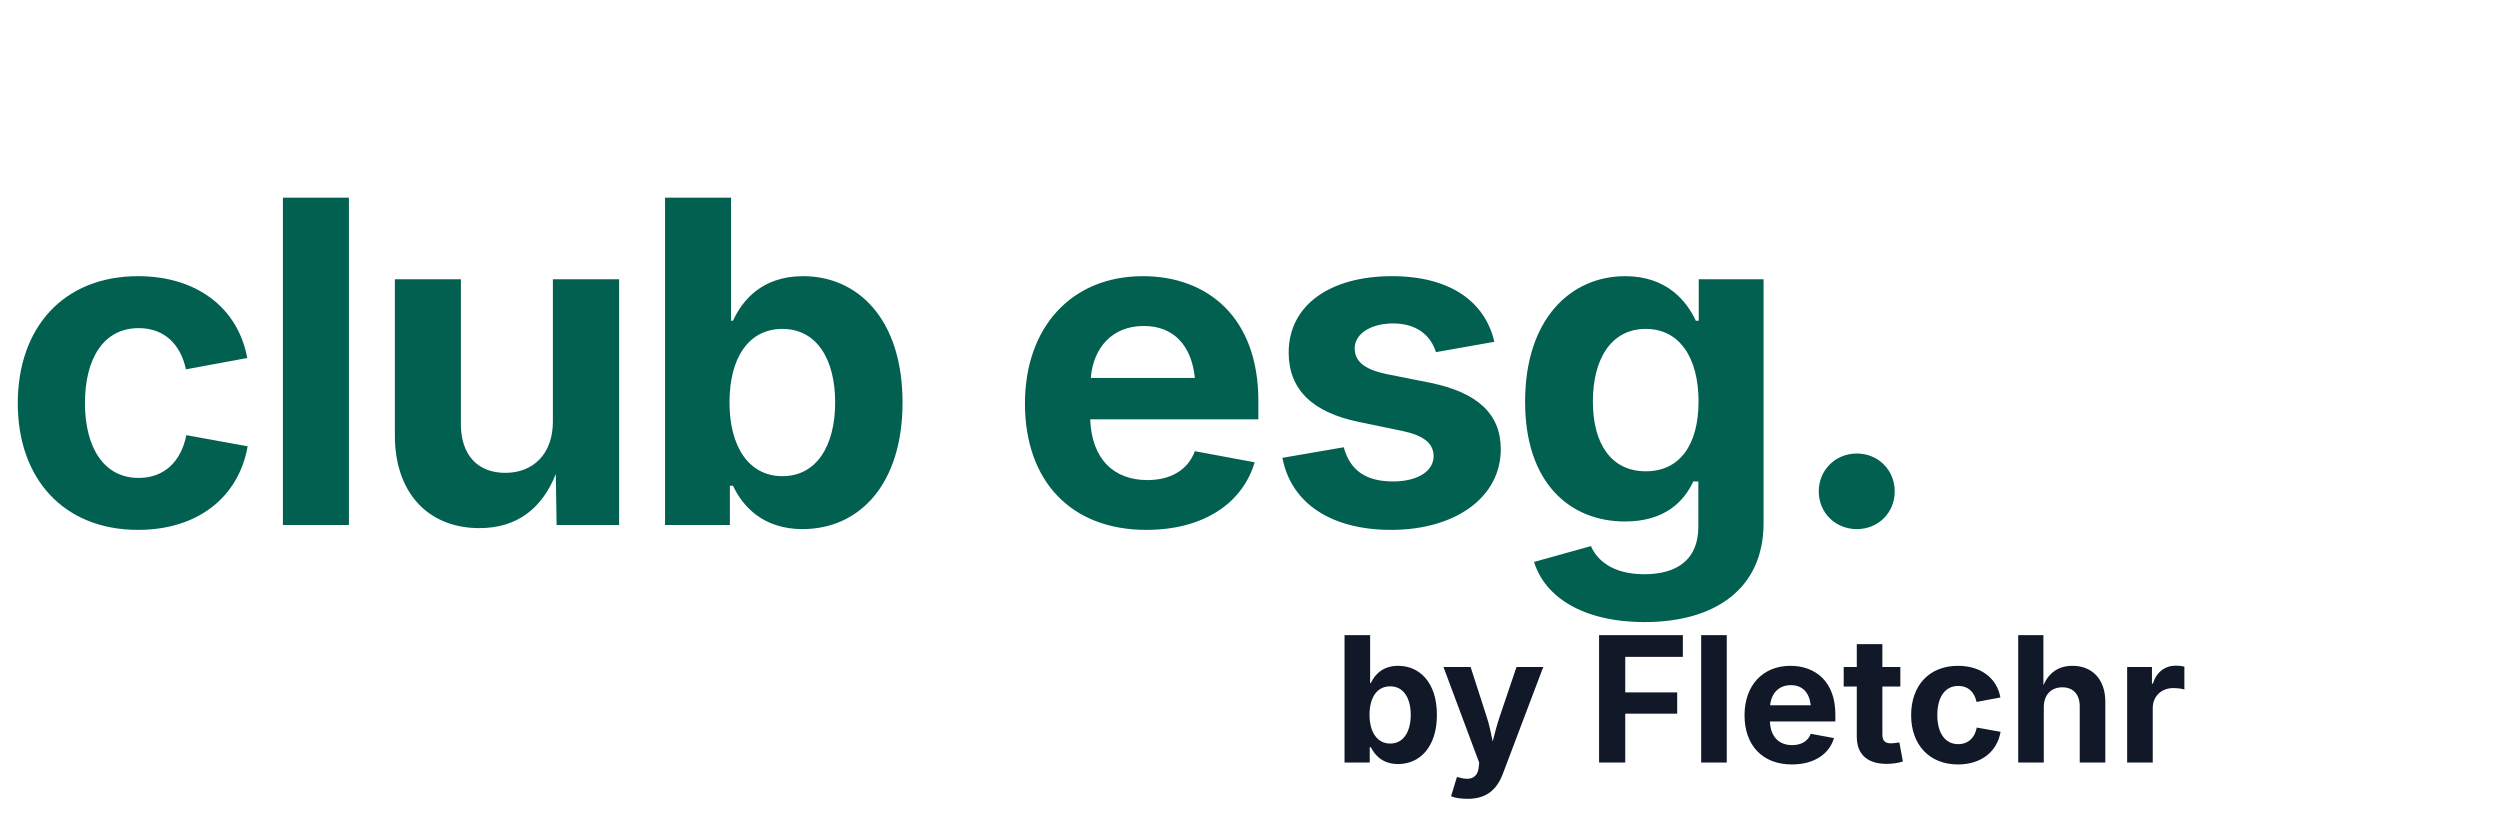
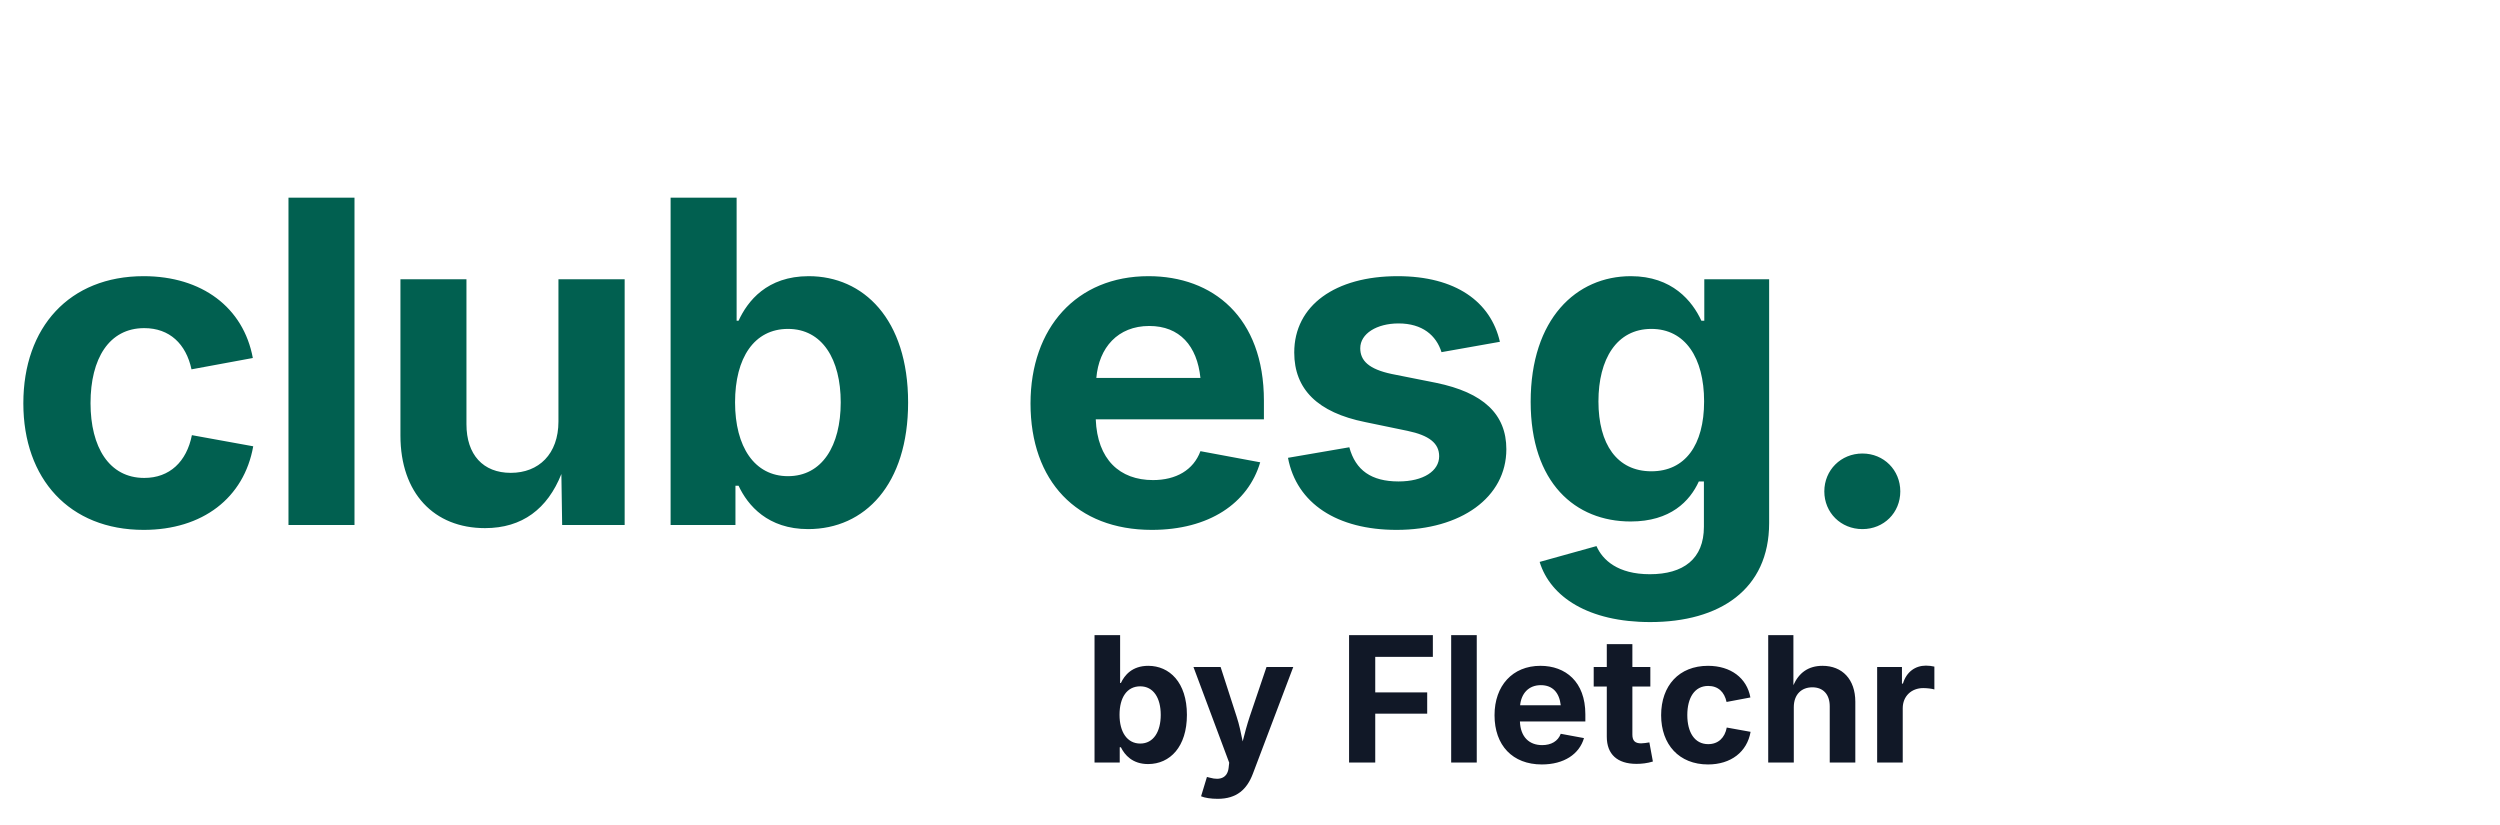
<svg xmlns="http://www.w3.org/2000/svg" width="200" height="66" viewBox="0 0 200 66" fill="none">
-   <text x="0" y="42" font-family="'DM Sans','Inter',sans-serif" font-size="36" font-weight="700" fill="#016050" letter-spacing="-0.8">club esg.</text>
-   <text x="175" y="61" font-family="'DM Sans','Inter',sans-serif" font-size="14" font-weight="700" fill="#111827" text-anchor="end">by Fletchr</text>
+   <text x="155" y="42" font-family="'DM Sans','Inter',sans-serif" font-size="36" font-weight="700" fill="#016050" letter-spacing="-0.8" text-anchor="end">club esg.</text>
+   <text x="155" y="61" font-family="'DM Sans','Inter',sans-serif" font-size="14" font-weight="700" fill="#111827" text-anchor="end">by Fletchr</text>
</svg>
